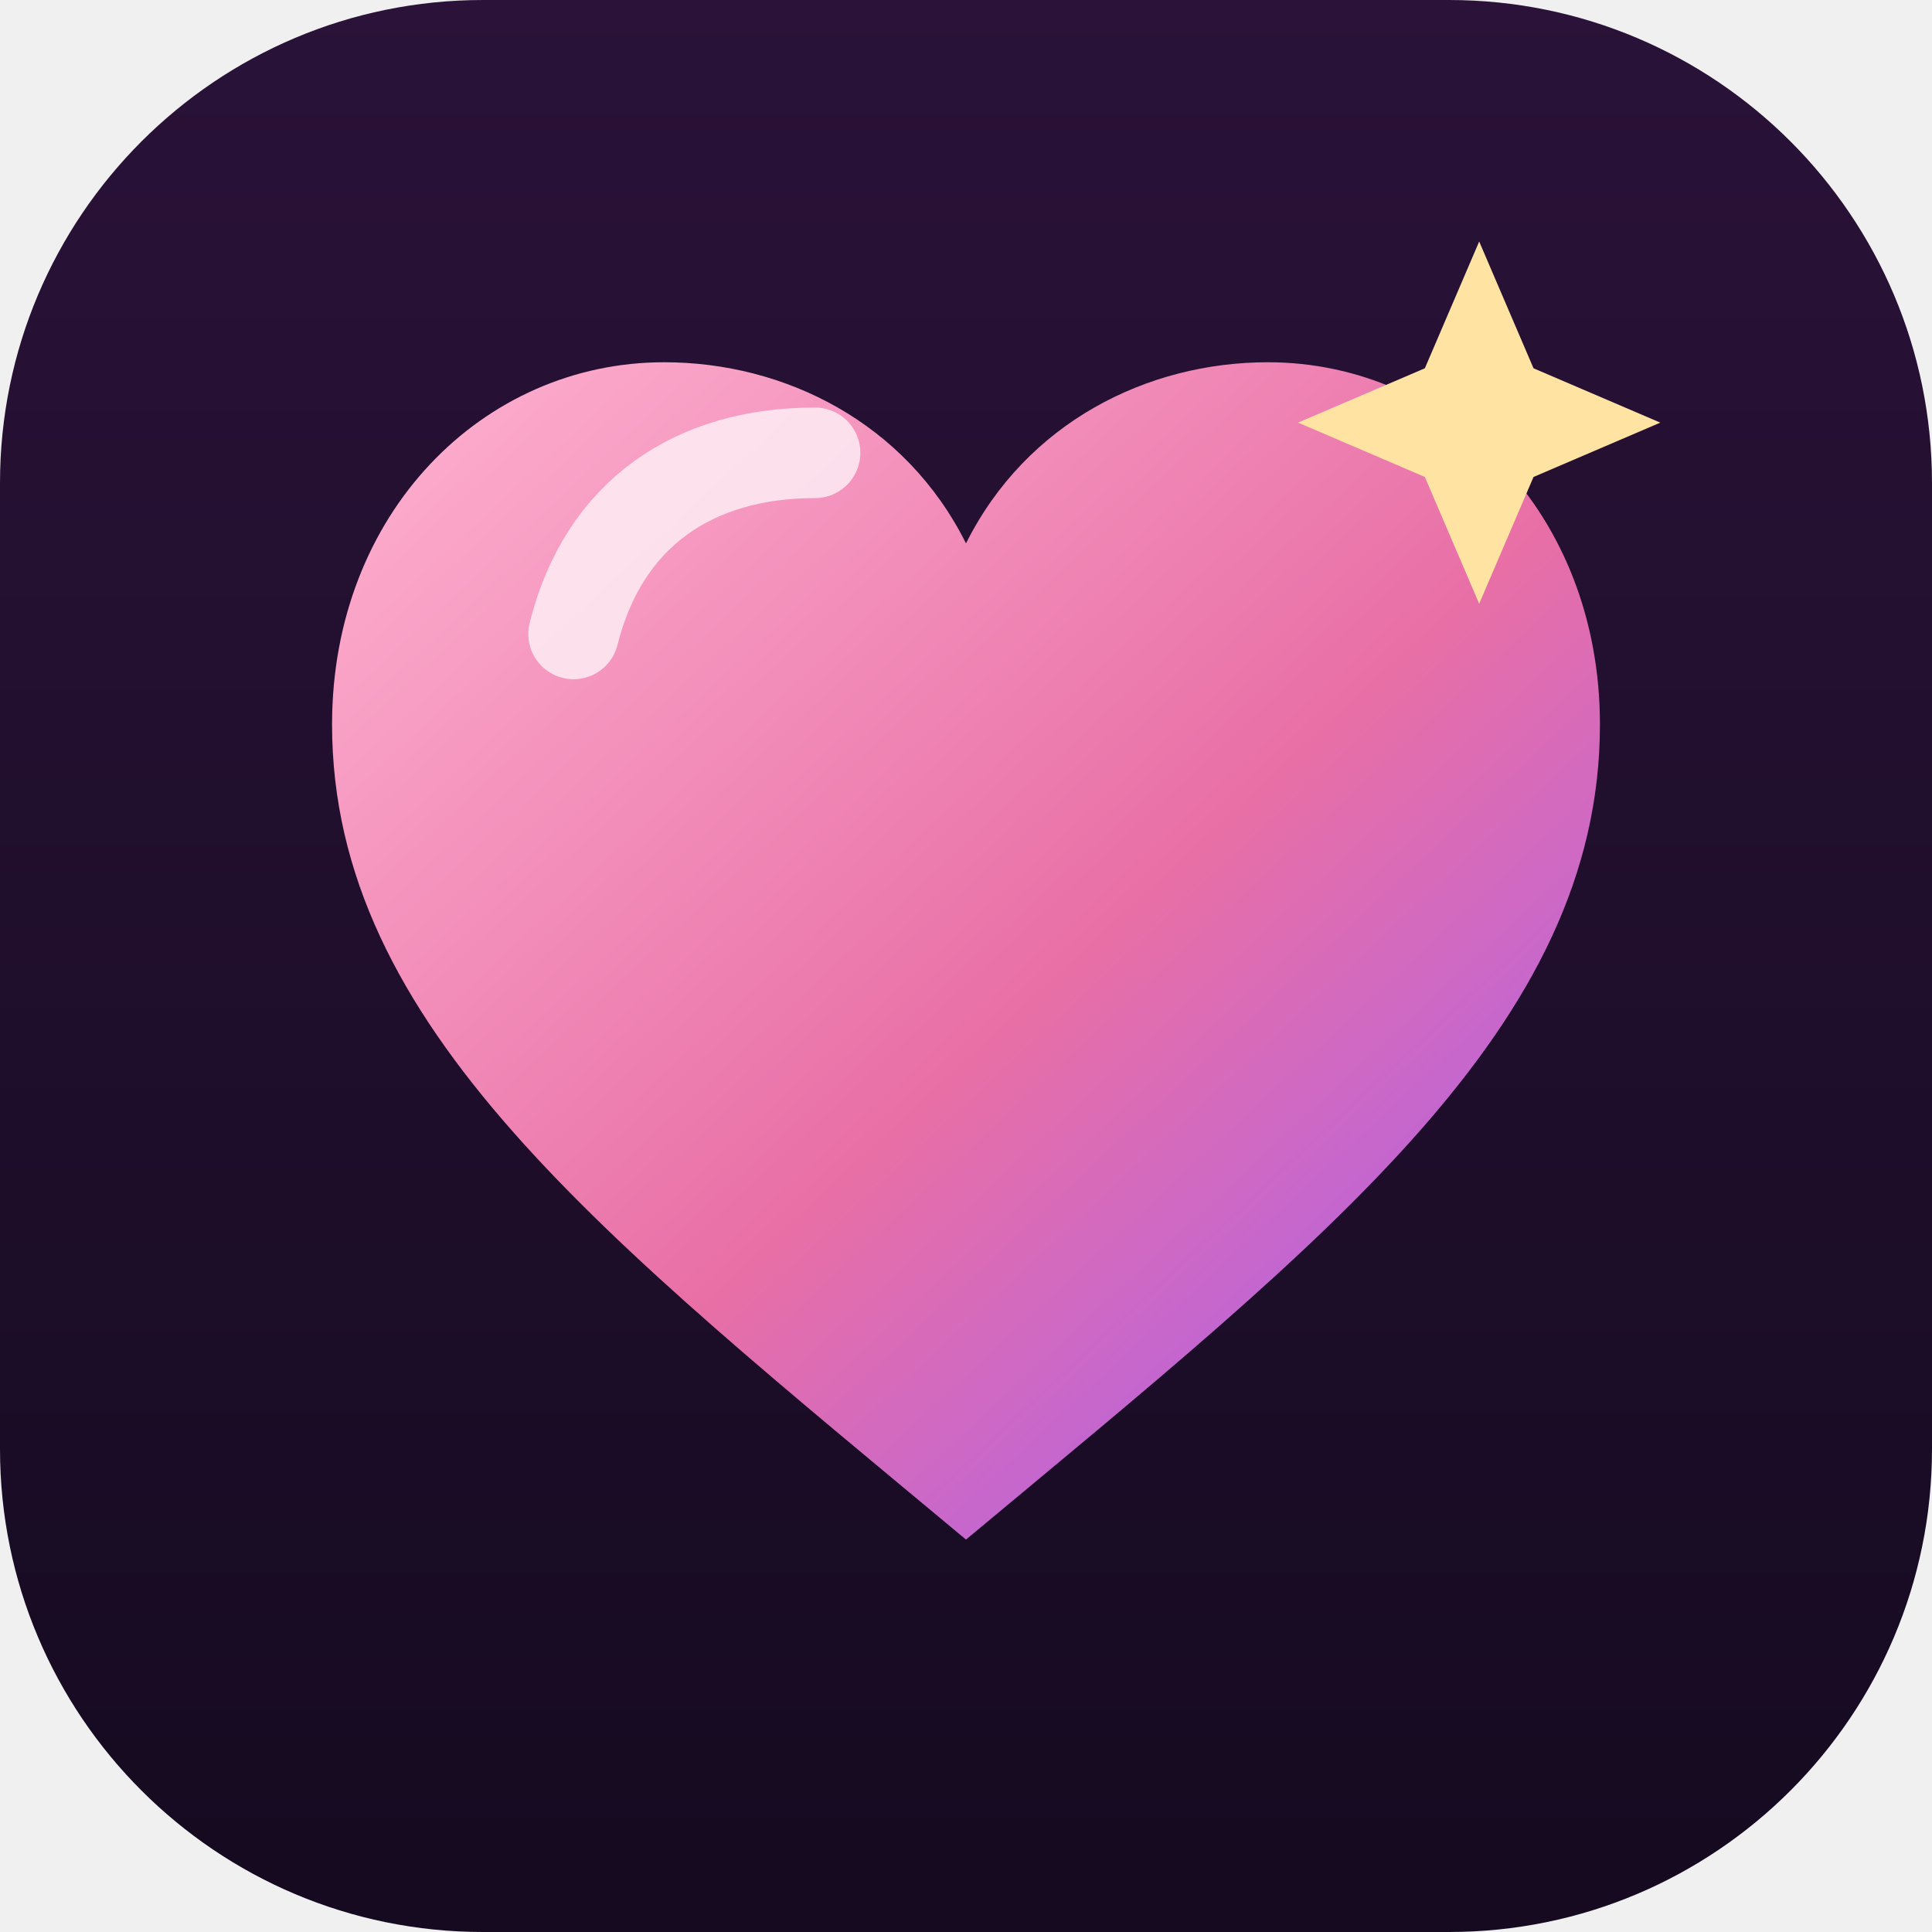
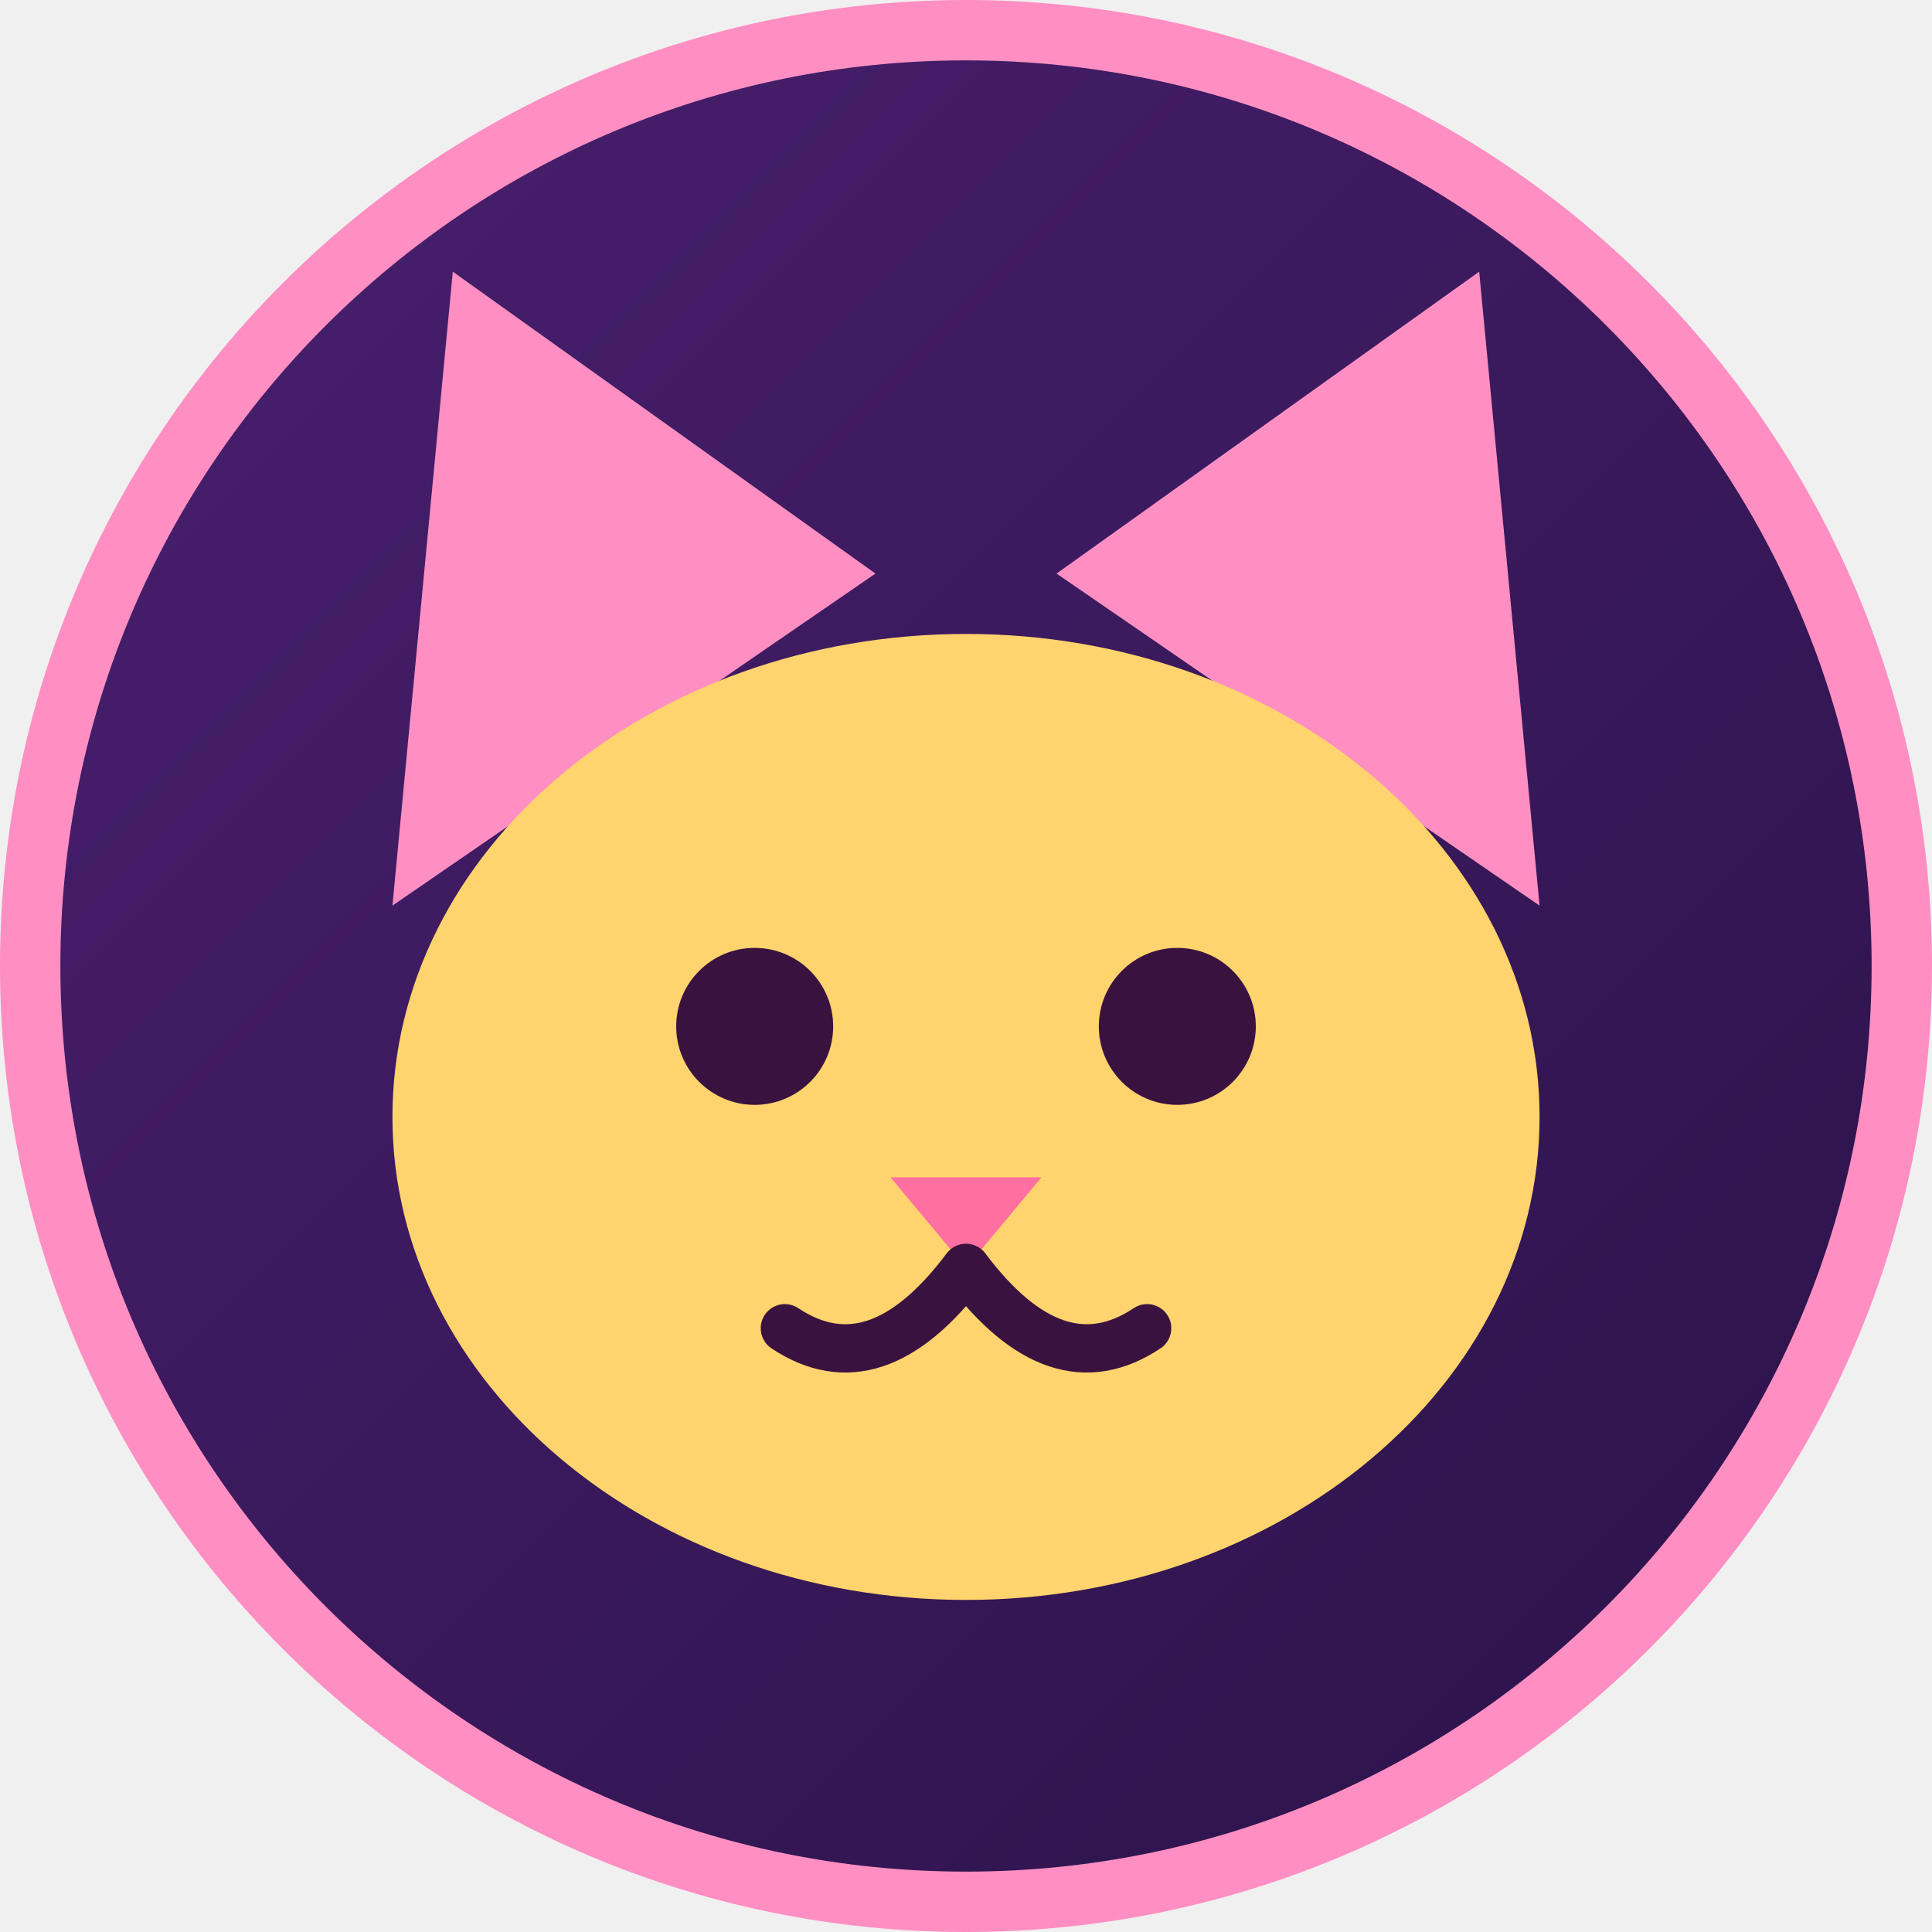
<svg xmlns="http://www.w3.org/2000/svg" viewBox="0 0 64 64">
  <defs>
    <linearGradient id="g" x1="0" y1="0" x2="1" y2="1">
-       <stop offset="0" stop-color="#ffb3d1" />
-       <stop offset=".55" stop-color="#e86fa6" />
-       <stop offset="1" stop-color="#9b5cff" />
-     </linearGradient>
-     <linearGradient id="b" x1="0" y1="0" x2="0" y2="1">
-       <stop offset="0" stop-color="#2a1238" />
-       <stop offset="1" stop-color="#150a20" />
+       <stop offset="0" stop-color="#4a2070" />
+       <stop offset="1" stop-color="#2a1248" />
    </linearGradient>
  </defs>
-   <rect width="64" height="64" rx="16" fill="url(#b)" />
-   <path d="M32 51C20 41 11 34 11 24c0-7 5-12 11-12 4 0 8 2 10 6 2-4 6-6 10-6 6 0 11 5 11 12 0 10-9 17-21 27z" fill="url(#g)" />
-   <path d="M19 21c1-4 4-6 8-6" stroke="#fff" stroke-opacity=".7" stroke-width="3" stroke-linecap="round" fill="none" />
-   <path d="M49 8l1.8 4.2L55 14l-4.2 1.8L49 20l-1.8-4.2L43 14l4.2-1.8z" fill="#ffe3a3" />
+   <circle cx="32" cy="32" r="31" fill="url(#g)" stroke="#ff8fc2" stroke-width="2" />
+   <polygon points="13,30 15,9 29,19" fill="#ff8fc2" />
+   <polygon points="51,30 49,9 35,19" fill="#ff8fc2" />
+   <ellipse cx="32" cy="37" rx="19" ry="16" fill="#ffd36e" />
+   <circle cx="25" cy="34" r="2.6" fill="#3a1240" />
+   <circle cx="39" cy="34" r="2.6" fill="#3a1240" />
+   <polygon points="29.5,39 34.5,39 32,42" fill="#ff6f9f" />
+   <path d="M32 42 q-3 4 -6 2 M32 42 q3 4 6 2" fill="none" stroke="#3a1240" stroke-width="1.6" stroke-linecap="round" />
</svg>
